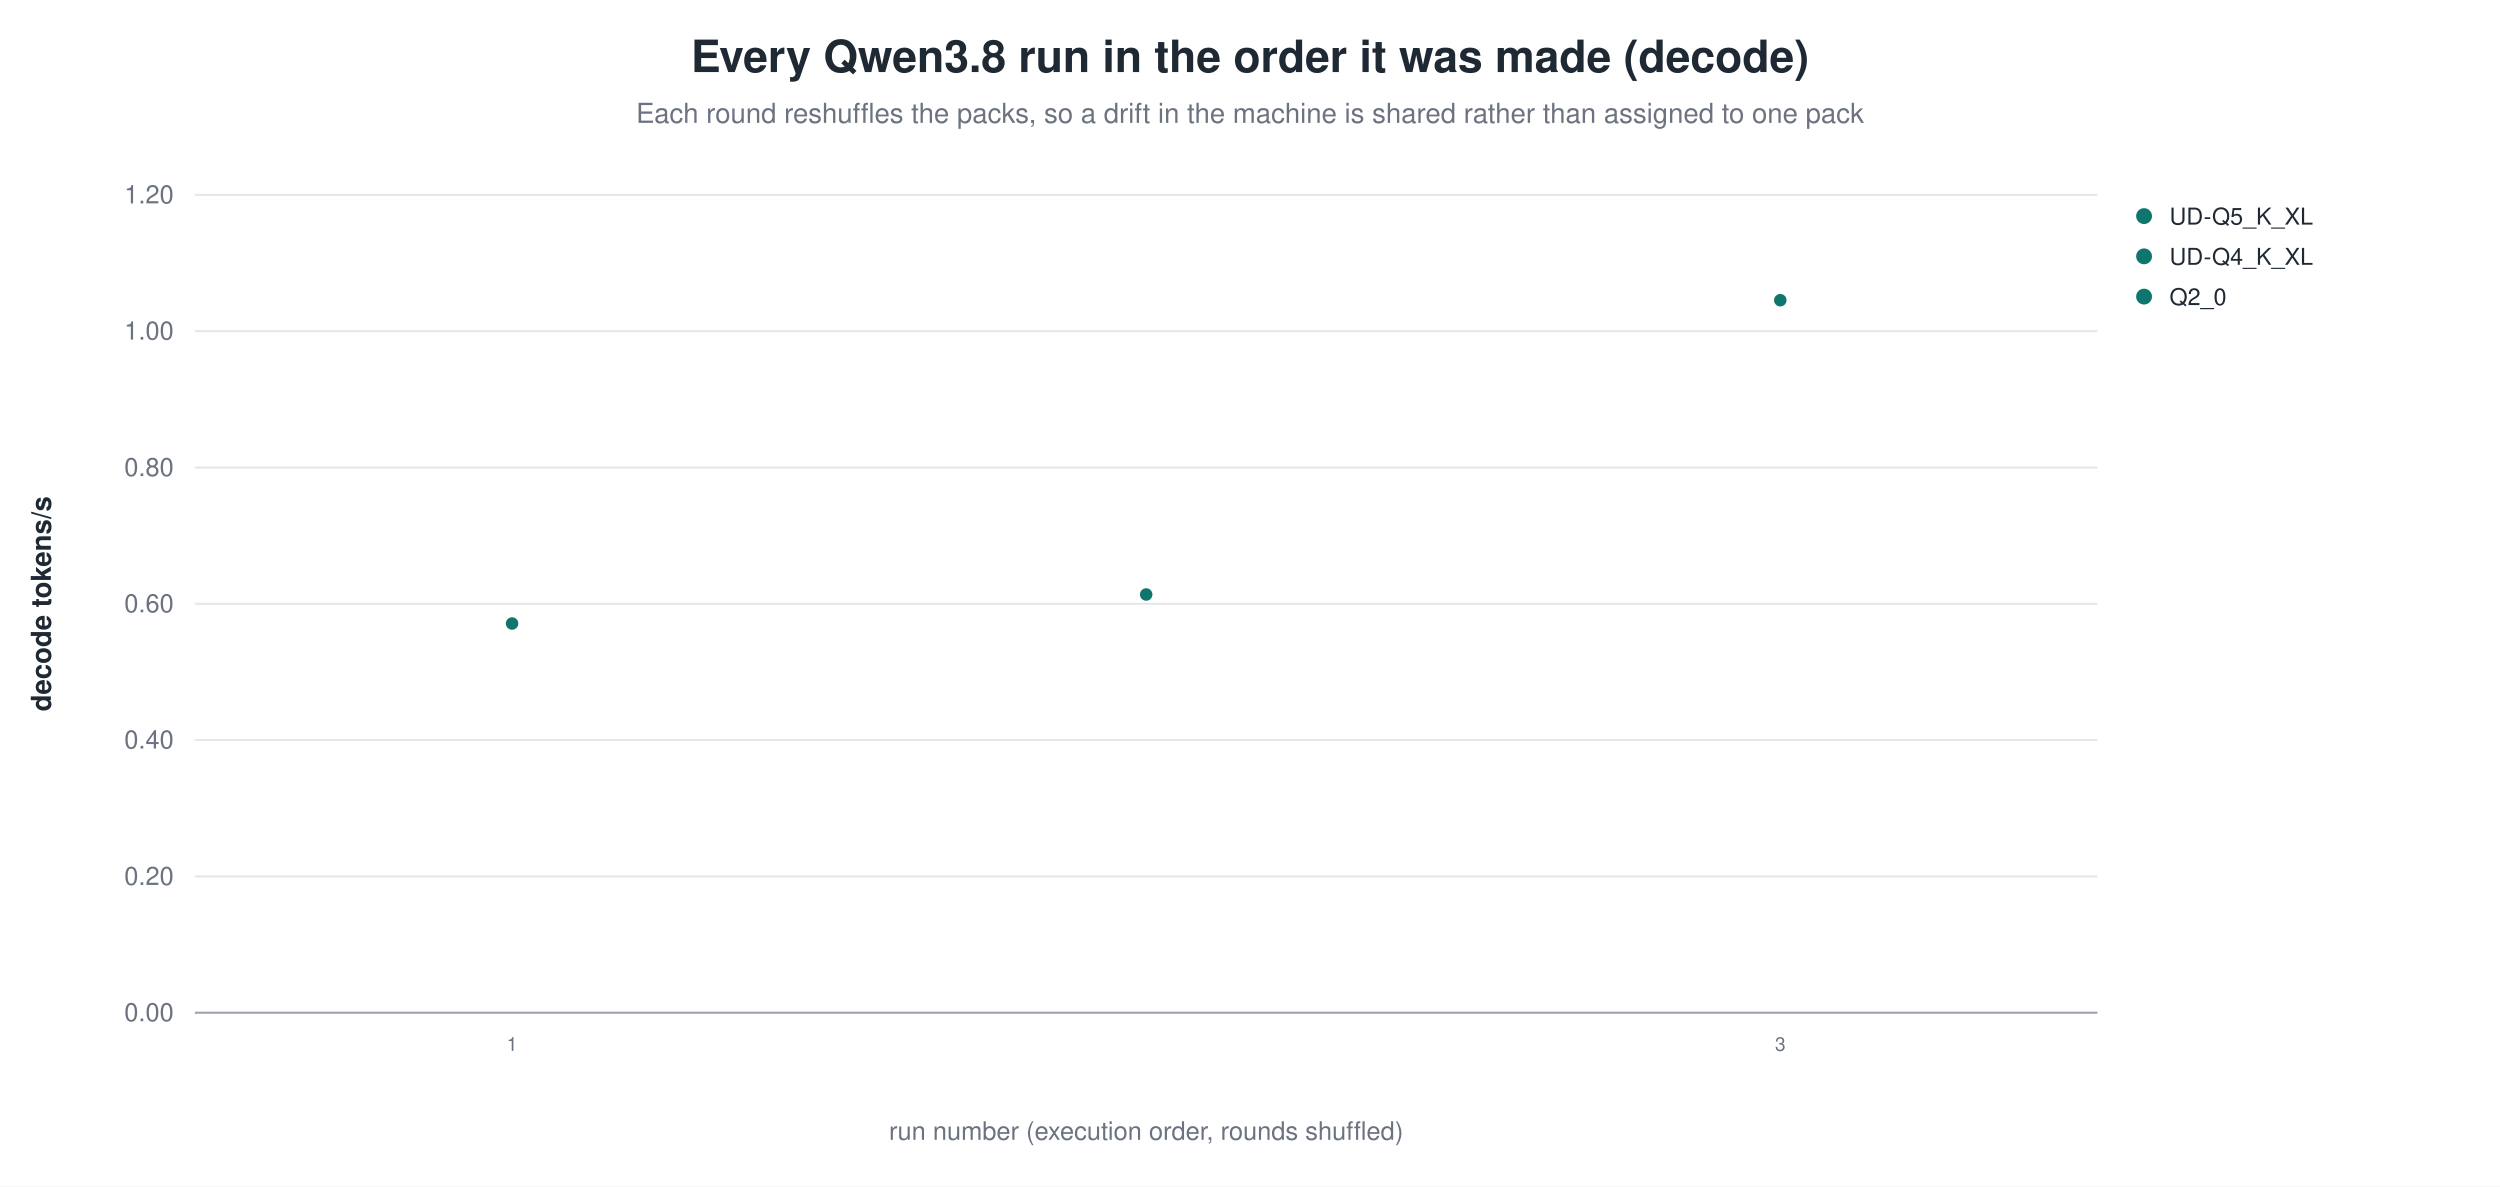
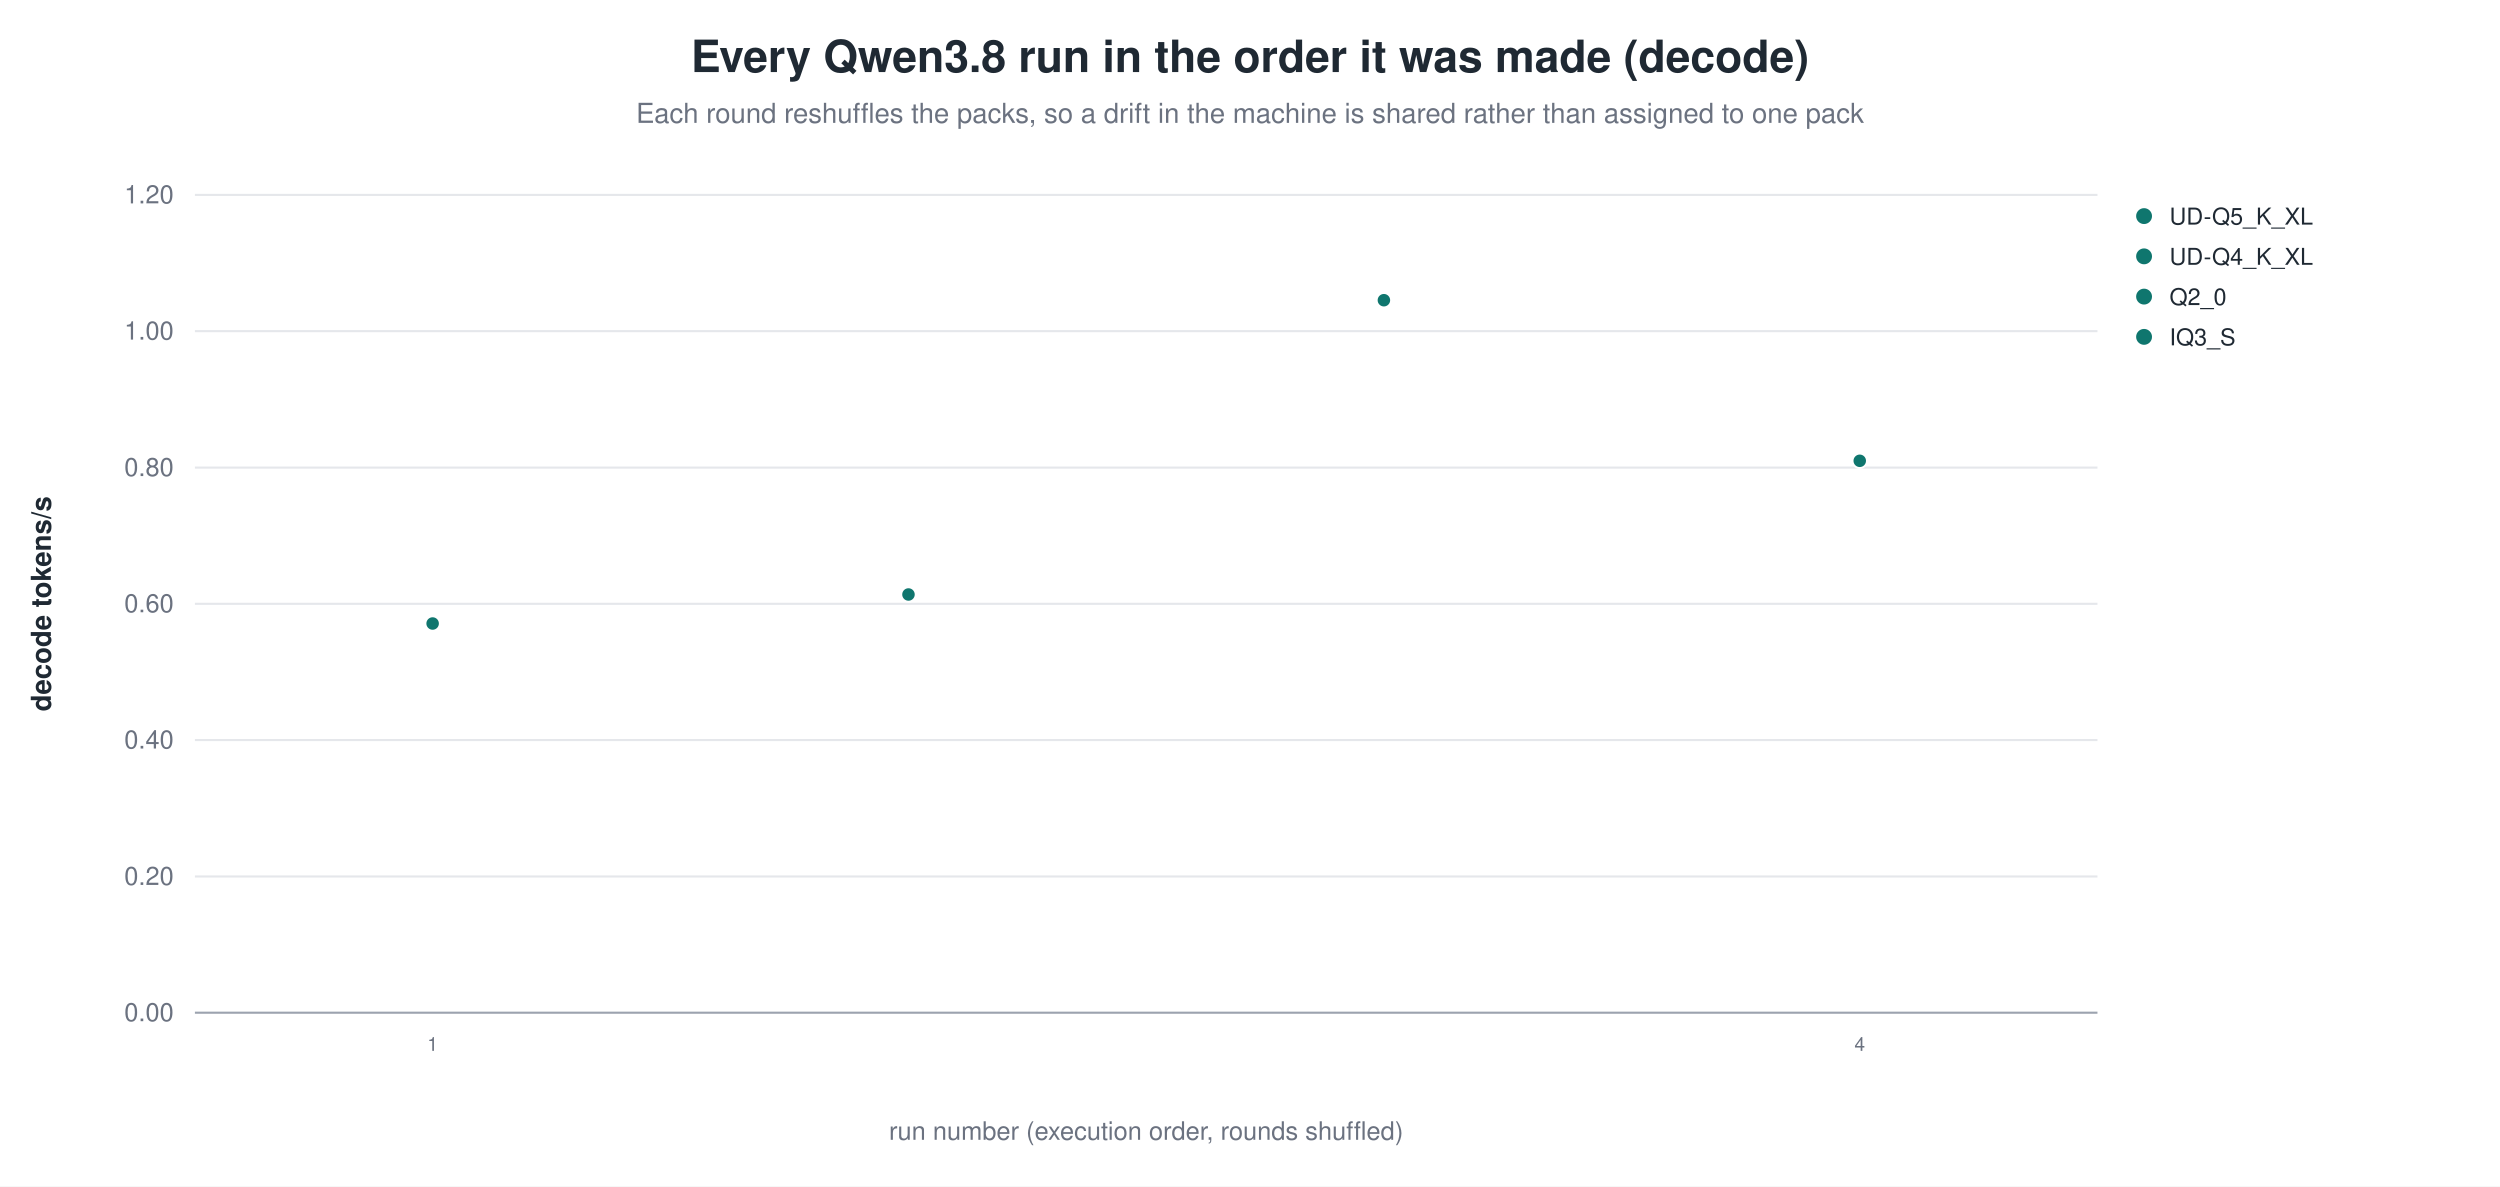
<svg xmlns="http://www.w3.org/2000/svg" width="1180" height="560" viewBox="0 0 1180 560" role="img" aria-label="Every Qwen3.8 run in the order it was made (decode)">
  <rect width="1180" height="560" fill="white" />
  <text x="590.0" y="34" text-anchor="middle" font-family="Helvetica, Arial, sans-serif" font-size="21" font-weight="600" fill="#1f2933">Every Qwen3.8 run in the order it was made (decode)</text>
  <text x="590.0" y="58" text-anchor="middle" font-family="Helvetica, Arial, sans-serif" font-size="13" fill="#6b7280">Each round reshuffles the packs, so a drift in the machine is shared rather than assigned to one pack</text>
  <line x1="92.0" y1="478.0" x2="990.0" y2="478.0" stroke="#9ca3af" stroke-width="1.0" />
  <text x="82.0" y="482.0" text-anchor="end" font-family="Helvetica, Arial, sans-serif" font-size="12" fill="#6b7280" font-weight="400">0.00</text>
  <line x1="92.0" y1="413.7" x2="990.0" y2="413.7" stroke="#e5e7eb" stroke-width="1.0" />
  <text x="82.0" y="417.7" text-anchor="end" font-family="Helvetica, Arial, sans-serif" font-size="12" fill="#6b7280" font-weight="400">0.20</text>
  <line x1="92.0" y1="349.3" x2="990.0" y2="349.3" stroke="#e5e7eb" stroke-width="1.0" />
  <text x="82.0" y="353.3" text-anchor="end" font-family="Helvetica, Arial, sans-serif" font-size="12" fill="#6b7280" font-weight="400">0.40</text>
  <line x1="92.0" y1="285.0" x2="990.0" y2="285.0" stroke="#e5e7eb" stroke-width="1.0" />
  <text x="82.0" y="289.0" text-anchor="end" font-family="Helvetica, Arial, sans-serif" font-size="12" fill="#6b7280" font-weight="400">0.60</text>
  <line x1="92.0" y1="220.7" x2="990.0" y2="220.7" stroke="#e5e7eb" stroke-width="1.0" />
  <text x="82.0" y="224.7" text-anchor="end" font-family="Helvetica, Arial, sans-serif" font-size="12" fill="#6b7280" font-weight="400">0.80</text>
  <line x1="92.0" y1="156.3" x2="990.0" y2="156.3" stroke="#e5e7eb" stroke-width="1.0" />
  <text x="82.0" y="160.3" text-anchor="end" font-family="Helvetica, Arial, sans-serif" font-size="12" fill="#6b7280" font-weight="400">1.00</text>
  <line x1="92.0" y1="92.0" x2="990.0" y2="92.0" stroke="#e5e7eb" stroke-width="1.0" />
  <text x="82.0" y="96.0" text-anchor="end" font-family="Helvetica, Arial, sans-serif" font-size="12" fill="#6b7280" font-weight="400">1.20</text>
  <text x="24.0" y="285.0" text-anchor="middle" font-family="Helvetica, Arial, sans-serif" font-size="13" fill="#1f2933" font-weight="600" transform="rotate(-90.0 24.0 285.0)">decode tokens/s</text>
-   <circle cx="241.7" cy="294.3" r="3.4" fill="#0f766e" stroke="white" stroke-width="0.9" opacity="1.00" />
-   <text x="241.7" y="496.0" text-anchor="middle" font-family="Helvetica, Arial, sans-serif" font-size="9" fill="#6b7280" font-weight="400">1</text>
-   <circle cx="541.0" cy="280.6" r="3.4" fill="#0f766e" stroke="white" stroke-width="0.9" opacity="1.00" />
-   <circle cx="840.3" cy="141.7" r="3.4" fill="#0f766e" stroke="white" stroke-width="0.9" opacity="1.00" />
-   <text x="840.3" y="496.0" text-anchor="middle" font-family="Helvetica, Arial, sans-serif" font-size="9" fill="#6b7280" font-weight="400">3</text>
+   <circle cx="204.2" cy="294.3" r="3.4" fill="#0f766e" stroke="white" stroke-width="0.9" opacity="1.00" />
+   <text x="204.2" y="496.0" text-anchor="middle" font-family="Helvetica, Arial, sans-serif" font-size="9" fill="#6b7280" font-weight="400">1</text>
+   <circle cx="428.8" cy="280.6" r="3.4" fill="#0f766e" stroke="white" stroke-width="0.9" opacity="1.00" />
+   <circle cx="653.2" cy="141.7" r="3.4" fill="#0f766e" stroke="white" stroke-width="0.9" opacity="1.00" />
+   <circle cx="877.8" cy="217.5" r="3.4" fill="#0f766e" stroke="white" stroke-width="0.9" opacity="1.00" />
+   <text x="877.8" y="496.0" text-anchor="middle" font-family="Helvetica, Arial, sans-serif" font-size="9" fill="#6b7280" font-weight="400">4</text>
  <circle cx="1012.0" cy="102.0" r="4.2" fill="#0f766e" stroke="white" stroke-width="0.9" opacity="1.00" />
  <text x="1024.0" y="106.0" text-anchor="start" font-family="Helvetica, Arial, sans-serif" font-size="11" fill="#1f2933" font-weight="400">UD-Q5_K_XL</text>
  <circle cx="1012.0" cy="121.0" r="4.2" fill="#0f766e" stroke="white" stroke-width="0.9" opacity="1.00" />
  <text x="1024.0" y="125.0" text-anchor="start" font-family="Helvetica, Arial, sans-serif" font-size="11" fill="#1f2933" font-weight="400">UD-Q4_K_XL</text>
  <circle cx="1012.0" cy="140.0" r="4.2" fill="#0f766e" stroke="white" stroke-width="0.9" opacity="1.00" />
  <text x="1024.0" y="144.0" text-anchor="start" font-family="Helvetica, Arial, sans-serif" font-size="11" fill="#1f2933" font-weight="400">Q2_0</text>
+   <circle cx="1012.0" cy="159.0" r="4.2" fill="#0f766e" stroke="white" stroke-width="0.9" opacity="1.00" />
+   <text x="1024.0" y="163.0" text-anchor="start" font-family="Helvetica, Arial, sans-serif" font-size="11" fill="#1f2933" font-weight="400">IQ3_S</text>
  <text x="541.0" y="538.0" text-anchor="middle" font-family="Helvetica, Arial, sans-serif" font-size="12" fill="#6b7280" font-weight="400">run number (execution order, rounds shuffled)</text>
</svg>
